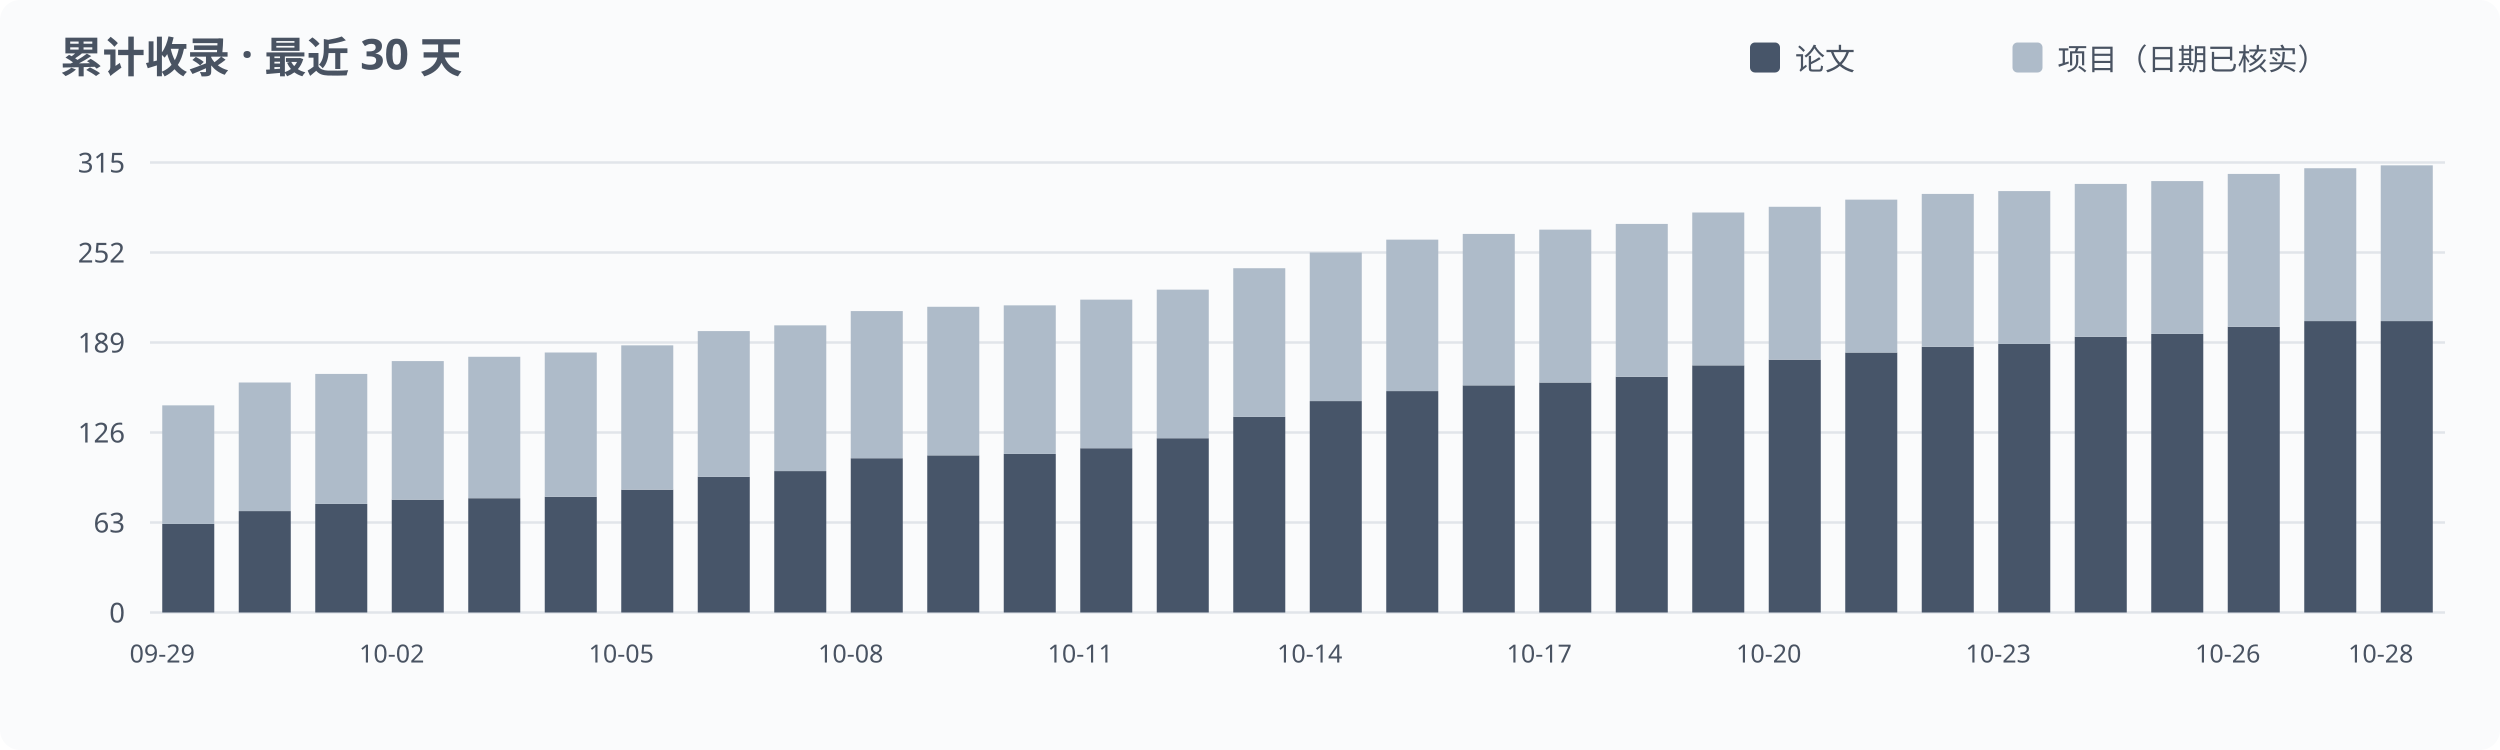
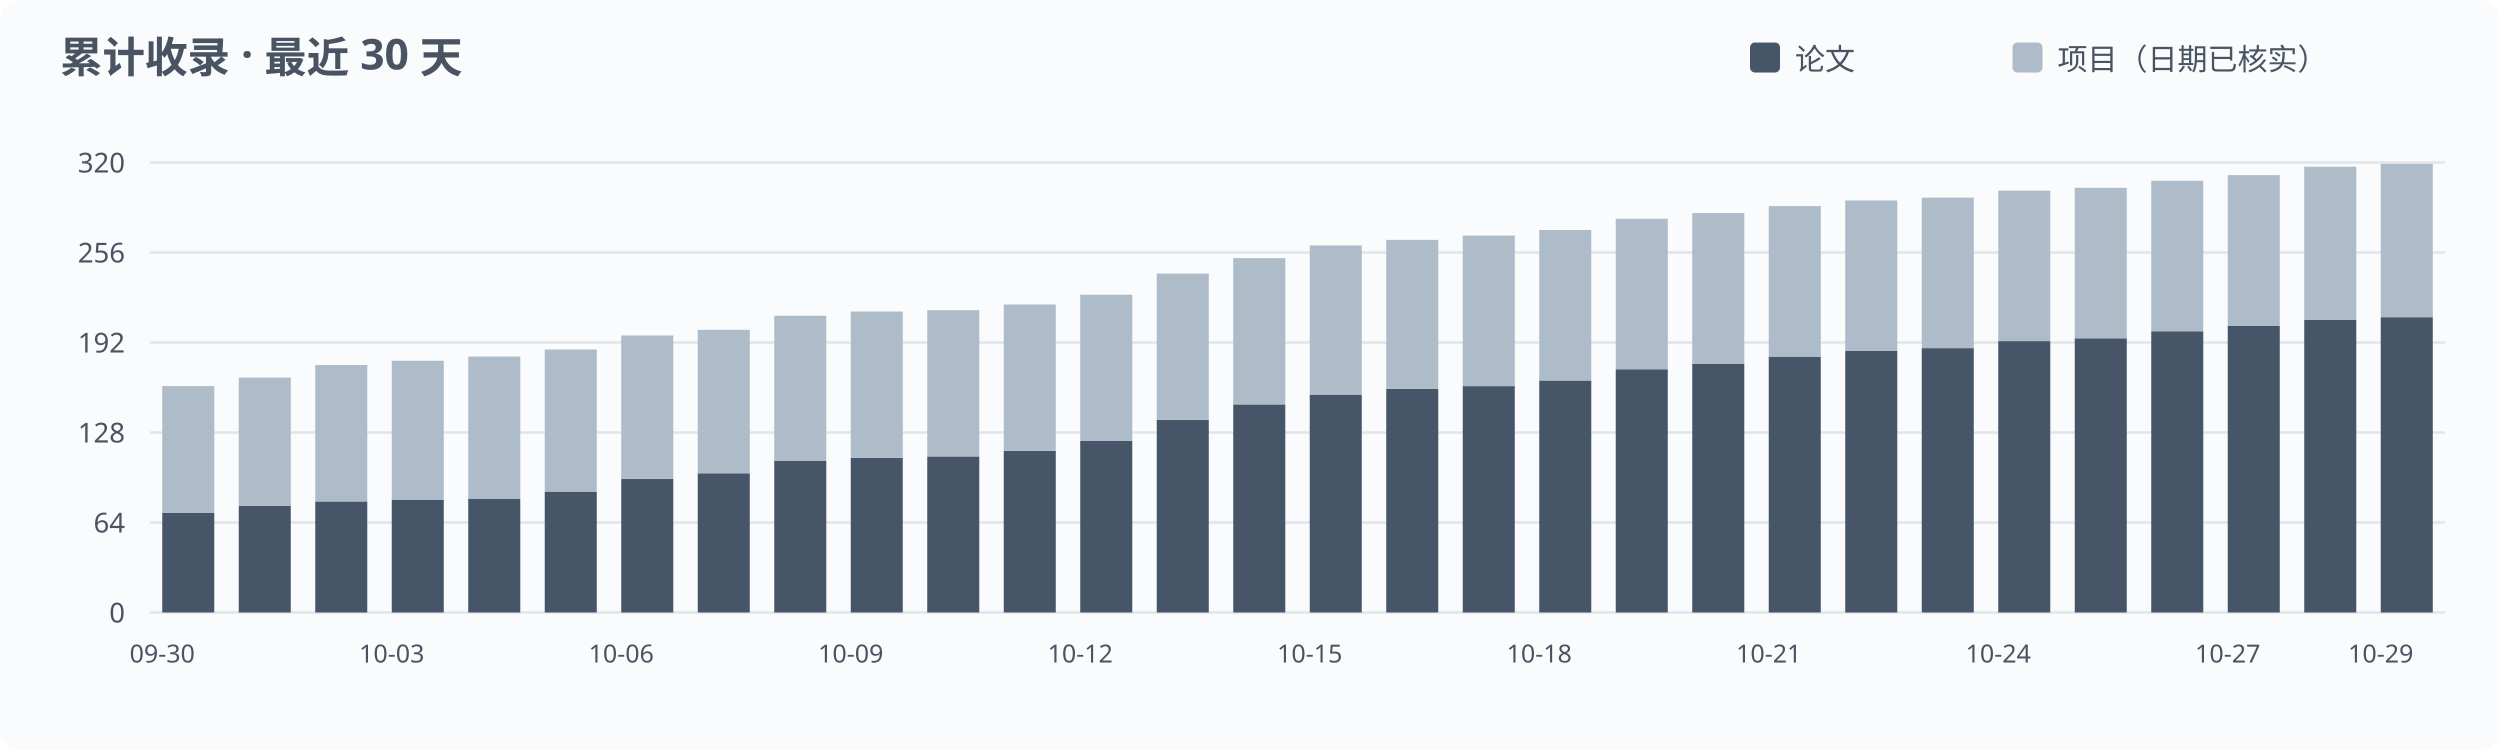
<svg xmlns="http://www.w3.org/2000/svg" width="1000" height="300" viewBox="0 0 1000 300" role="img" aria-labelledby="title desc">
  <rect width="100%" height="100%" rx="8" fill="#fafbfc" />
  <g font-family="system-ui,sans-serif" fill="#495362">
    <text x="24" y="29" font-size="17" font-weight="600">累计收录 · 最近 30 天</text>
    <rect x="700" y="17" width="12" height="12" rx="2" fill="#475569" />
    <text x="718" y="28" font-size="12">论文</text>
    <rect x="805" y="17" width="12" height="12" rx="2" fill="#aebbc9" />
    <text x="823" y="28" font-size="12">项目（日期已核实）</text>
    <path d="M60 245.0H978" stroke="#e1e5ea" />
    <text x="50" y="249.0" text-anchor="end" font-size="11">0</text>
    <path d="M60 209.0H978" stroke="#e1e5ea" />
-     <text x="50" y="213.0" text-anchor="end" font-size="11">63</text>
+     <text x="50" y="213.0" text-anchor="end" font-size="11">64</text>
    <path d="M60 173.0H978" stroke="#e1e5ea" />
-     <text x="50" y="177.0" text-anchor="end" font-size="11">126</text>
+     <text x="50" y="177.0" text-anchor="end" font-size="11">128</text>
    <path d="M60 137.0H978" stroke="#e1e5ea" />
-     <text x="50" y="141.0" text-anchor="end" font-size="11">189</text>
+     <text x="50" y="141.0" text-anchor="end" font-size="11">192</text>
    <path d="M60 101.0H978" stroke="#e1e5ea" />
-     <text x="50" y="105.0" text-anchor="end" font-size="11">252</text>
+     <text x="50" y="105.0" text-anchor="end" font-size="11">256</text>
    <path d="M60 65.0H978" stroke="#e1e5ea" />
-     <text x="50" y="69.0" text-anchor="end" font-size="11">315</text>
-     <rect x="64.90" y="209.57" width="20.81" height="35.43" fill="#475569" />
-     <rect x="64.90" y="162.14" width="20.81" height="47.43" fill="#aebbc9" />
-     <text x="64.90" y="265" text-anchor="middle" font-size="10">09-29</text>
-     <rect x="95.50" y="204.43" width="20.81" height="40.57" fill="#475569" />
-     <rect x="95.50" y="153.00" width="20.81" height="51.43" fill="#aebbc9" />
-     <rect x="126.10" y="201.57" width="20.81" height="43.43" fill="#475569" />
-     <rect x="126.10" y="149.57" width="20.81" height="52.00" fill="#aebbc9" />
-     <rect x="156.70" y="199.86" width="20.81" height="45.14" fill="#475569" />
-     <rect x="156.70" y="144.43" width="20.81" height="55.43" fill="#aebbc9" />
-     <text x="156.70" y="265" text-anchor="middle" font-size="10">10-02</text>
-     <rect x="187.30" y="199.29" width="20.81" height="45.71" fill="#475569" />
-     <rect x="187.30" y="142.71" width="20.81" height="56.57" fill="#aebbc9" />
-     <rect x="217.90" y="198.71" width="20.81" height="46.29" fill="#475569" />
-     <rect x="217.90" y="141.00" width="20.81" height="57.71" fill="#aebbc9" />
-     <rect x="248.50" y="195.86" width="20.81" height="49.14" fill="#475569" />
-     <rect x="248.50" y="138.14" width="20.81" height="57.71" fill="#aebbc9" />
-     <text x="248.50" y="265" text-anchor="middle" font-size="10">10-05</text>
-     <rect x="279.10" y="190.71" width="20.81" height="54.29" fill="#475569" />
-     <rect x="279.10" y="132.43" width="20.81" height="58.29" fill="#aebbc9" />
-     <rect x="309.70" y="188.43" width="20.81" height="56.57" fill="#475569" />
-     <rect x="309.70" y="130.14" width="20.81" height="58.29" fill="#aebbc9" />
-     <rect x="340.30" y="183.29" width="20.81" height="61.71" fill="#475569" />
-     <rect x="340.30" y="124.43" width="20.81" height="58.86" fill="#aebbc9" />
-     <text x="340.30" y="265" text-anchor="middle" font-size="10">10-08</text>
-     <rect x="370.90" y="182.14" width="20.81" height="62.86" fill="#475569" />
-     <rect x="370.90" y="122.71" width="20.81" height="59.43" fill="#aebbc9" />
-     <rect x="401.50" y="181.57" width="20.81" height="63.43" fill="#475569" />
-     <rect x="401.50" y="122.14" width="20.81" height="59.43" fill="#aebbc9" />
-     <rect x="432.10" y="179.29" width="20.81" height="65.71" fill="#475569" />
-     <rect x="432.10" y="119.86" width="20.81" height="59.43" fill="#aebbc9" />
-     <text x="432.10" y="265" text-anchor="middle" font-size="10">10-11</text>
-     <rect x="462.70" y="175.29" width="20.81" height="69.71" fill="#475569" />
-     <rect x="462.70" y="115.86" width="20.81" height="59.43" fill="#aebbc9" />
-     <rect x="493.30" y="166.71" width="20.81" height="78.29" fill="#475569" />
-     <rect x="493.30" y="107.29" width="20.81" height="59.43" fill="#aebbc9" />
-     <rect x="523.90" y="160.43" width="20.81" height="84.57" fill="#475569" />
-     <rect x="523.90" y="101.00" width="20.81" height="59.43" fill="#aebbc9" />
-     <text x="523.90" y="265" text-anchor="middle" font-size="10">10-14</text>
-     <rect x="554.50" y="156.43" width="20.81" height="88.57" fill="#475569" />
-     <rect x="554.50" y="95.86" width="20.81" height="60.57" fill="#aebbc9" />
-     <rect x="585.10" y="154.14" width="20.81" height="90.86" fill="#475569" />
-     <rect x="585.10" y="93.57" width="20.81" height="60.57" fill="#aebbc9" />
-     <rect x="615.70" y="153.00" width="20.81" height="92.00" fill="#475569" />
-     <rect x="615.70" y="91.86" width="20.81" height="61.14" fill="#aebbc9" />
-     <text x="615.70" y="265" text-anchor="middle" font-size="10">10-17</text>
-     <rect x="646.30" y="150.71" width="20.81" height="94.29" fill="#475569" />
-     <rect x="646.30" y="89.57" width="20.81" height="61.14" fill="#aebbc9" />
-     <rect x="676.90" y="146.14" width="20.81" height="98.86" fill="#475569" />
-     <rect x="676.90" y="85.00" width="20.81" height="61.14" fill="#aebbc9" />
-     <rect x="707.50" y="143.86" width="20.81" height="101.14" fill="#475569" />
-     <rect x="707.50" y="82.71" width="20.81" height="61.14" fill="#aebbc9" />
-     <text x="707.50" y="265" text-anchor="middle" font-size="10">10-20</text>
-     <rect x="738.10" y="141.00" width="20.81" height="104.00" fill="#475569" />
-     <rect x="738.10" y="79.86" width="20.81" height="61.14" fill="#aebbc9" />
-     <rect x="768.70" y="138.71" width="20.81" height="106.29" fill="#475569" />
-     <rect x="768.70" y="77.57" width="20.81" height="61.14" fill="#aebbc9" />
-     <rect x="799.30" y="137.57" width="20.81" height="107.43" fill="#475569" />
-     <rect x="799.30" y="76.43" width="20.81" height="61.14" fill="#aebbc9" />
-     <text x="799.30" y="265" text-anchor="middle" font-size="10">10-23</text>
-     <rect x="829.90" y="134.71" width="20.81" height="110.29" fill="#475569" />
-     <rect x="829.90" y="73.57" width="20.81" height="61.14" fill="#aebbc9" />
-     <rect x="860.50" y="133.57" width="20.81" height="111.43" fill="#475569" />
-     <rect x="860.50" y="72.43" width="20.81" height="61.14" fill="#aebbc9" />
-     <rect x="891.10" y="130.71" width="20.81" height="114.29" fill="#475569" />
-     <rect x="891.10" y="69.57" width="20.81" height="61.14" fill="#aebbc9" />
-     <text x="891.10" y="265" text-anchor="middle" font-size="10">10-26</text>
-     <rect x="921.70" y="128.43" width="20.81" height="116.57" fill="#475569" />
-     <rect x="921.70" y="67.29" width="20.81" height="61.14" fill="#aebbc9" />
-     <rect x="952.30" y="128.43" width="20.81" height="116.57" fill="#475569" />
-     <rect x="952.30" y="66.14" width="20.81" height="62.29" fill="#aebbc9" />
-     <text x="952.30" y="265" text-anchor="middle" font-size="10">10-28</text>
+     <text x="50" y="69.0" text-anchor="end" font-size="11">320</text>
+     <rect x="64.90" y="205.06" width="20.81" height="39.94" fill="#475569" />
+     <rect x="64.90" y="154.44" width="20.81" height="50.62" fill="#aebbc9" />
+     <text x="64.90" y="265" text-anchor="middle" font-size="10">09-30</text>
+     <rect x="95.50" y="202.25" width="20.81" height="42.75" fill="#475569" />
+     <rect x="95.50" y="151.06" width="20.81" height="51.19" fill="#aebbc9" />
+     <rect x="126.10" y="200.56" width="20.81" height="44.44" fill="#475569" />
+     <rect x="126.10" y="146.00" width="20.81" height="54.56" fill="#aebbc9" />
+     <rect x="156.70" y="200.00" width="20.81" height="45.00" fill="#475569" />
+     <rect x="156.70" y="144.31" width="20.81" height="55.69" fill="#aebbc9" />
+     <text x="156.70" y="265" text-anchor="middle" font-size="10">10-03</text>
+     <rect x="187.30" y="199.44" width="20.81" height="45.56" fill="#475569" />
+     <rect x="187.30" y="142.62" width="20.81" height="56.81" fill="#aebbc9" />
+     <rect x="217.90" y="196.62" width="20.81" height="48.38" fill="#475569" />
+     <rect x="217.90" y="139.81" width="20.81" height="56.81" fill="#aebbc9" />
+     <rect x="248.50" y="191.56" width="20.81" height="53.44" fill="#475569" />
+     <rect x="248.50" y="134.19" width="20.81" height="57.37" fill="#aebbc9" />
+     <text x="248.50" y="265" text-anchor="middle" font-size="10">10-06</text>
+     <rect x="279.10" y="189.31" width="20.81" height="55.69" fill="#475569" />
+     <rect x="279.10" y="131.94" width="20.81" height="57.37" fill="#aebbc9" />
+     <rect x="309.70" y="184.25" width="20.81" height="60.75" fill="#475569" />
+     <rect x="309.70" y="126.31" width="20.81" height="57.94" fill="#aebbc9" />
+     <rect x="340.30" y="183.12" width="20.81" height="61.88" fill="#475569" />
+     <rect x="340.30" y="124.62" width="20.81" height="58.50" fill="#aebbc9" />
+     <text x="340.30" y="265" text-anchor="middle" font-size="10">10-09</text>
+     <rect x="370.90" y="182.56" width="20.81" height="62.44" fill="#475569" />
+     <rect x="370.90" y="124.06" width="20.81" height="58.50" fill="#aebbc9" />
+     <rect x="401.50" y="180.31" width="20.81" height="64.69" fill="#475569" />
+     <rect x="401.50" y="121.81" width="20.81" height="58.50" fill="#aebbc9" />
+     <rect x="432.10" y="176.38" width="20.81" height="68.62" fill="#475569" />
+     <rect x="432.10" y="117.88" width="20.81" height="58.50" fill="#aebbc9" />
+     <text x="432.10" y="265" text-anchor="middle" font-size="10">10-12</text>
+     <rect x="462.70" y="167.94" width="20.81" height="77.06" fill="#475569" />
+     <rect x="462.70" y="109.44" width="20.81" height="58.50" fill="#aebbc9" />
+     <rect x="493.30" y="161.75" width="20.81" height="83.25" fill="#475569" />
+     <rect x="493.30" y="103.25" width="20.81" height="58.50" fill="#aebbc9" />
+     <rect x="523.90" y="157.81" width="20.81" height="87.19" fill="#475569" />
+     <rect x="523.90" y="98.19" width="20.81" height="59.62" fill="#aebbc9" />
+     <text x="523.90" y="265" text-anchor="middle" font-size="10">10-15</text>
+     <rect x="554.50" y="155.56" width="20.81" height="89.44" fill="#475569" />
+     <rect x="554.50" y="95.94" width="20.81" height="59.62" fill="#aebbc9" />
+     <rect x="585.10" y="154.44" width="20.81" height="90.56" fill="#475569" />
+     <rect x="585.10" y="94.25" width="20.81" height="60.19" fill="#aebbc9" />
+     <rect x="615.70" y="152.19" width="20.81" height="92.81" fill="#475569" />
+     <rect x="615.70" y="92.00" width="20.81" height="60.19" fill="#aebbc9" />
+     <text x="615.70" y="265" text-anchor="middle" font-size="10">10-18</text>
+     <rect x="646.30" y="147.69" width="20.81" height="97.31" fill="#475569" />
+     <rect x="646.30" y="87.50" width="20.81" height="60.19" fill="#aebbc9" />
+     <rect x="676.90" y="145.44" width="20.81" height="99.56" fill="#475569" />
+     <rect x="676.90" y="85.25" width="20.81" height="60.19" fill="#aebbc9" />
+     <rect x="707.50" y="142.62" width="20.81" height="102.38" fill="#475569" />
+     <rect x="707.50" y="82.44" width="20.81" height="60.19" fill="#aebbc9" />
+     <text x="707.50" y="265" text-anchor="middle" font-size="10">10-21</text>
+     <rect x="738.10" y="140.38" width="20.81" height="104.63" fill="#475569" />
+     <rect x="738.10" y="80.19" width="20.81" height="60.19" fill="#aebbc9" />
+     <rect x="768.70" y="139.25" width="20.81" height="105.75" fill="#475569" />
+     <rect x="768.70" y="79.06" width="20.81" height="60.19" fill="#aebbc9" />
+     <rect x="799.30" y="136.44" width="20.81" height="108.56" fill="#475569" />
+     <rect x="799.30" y="76.25" width="20.81" height="60.19" fill="#aebbc9" />
+     <text x="799.30" y="265" text-anchor="middle" font-size="10">10-24</text>
+     <rect x="829.90" y="135.31" width="20.81" height="109.69" fill="#475569" />
+     <rect x="829.90" y="75.12" width="20.81" height="60.19" fill="#aebbc9" />
+     <rect x="860.50" y="132.50" width="20.81" height="112.50" fill="#475569" />
+     <rect x="860.50" y="72.31" width="20.81" height="60.19" fill="#aebbc9" />
+     <rect x="891.10" y="130.25" width="20.81" height="114.75" fill="#475569" />
+     <rect x="891.10" y="70.06" width="20.81" height="60.19" fill="#aebbc9" />
+     <text x="891.10" y="265" text-anchor="middle" font-size="10">10-27</text>
+     <rect x="921.70" y="128.00" width="20.81" height="117.00" fill="#475569" />
+     <rect x="921.70" y="66.69" width="20.81" height="61.31" fill="#aebbc9" />
+     <rect x="952.30" y="126.88" width="20.81" height="118.12" fill="#475569" />
+     <rect x="952.30" y="65.56" width="20.81" height="61.31" fill="#aebbc9" />
+     <text x="952.30" y="265" text-anchor="middle" font-size="10">10-29</text>
  </g>
</svg>
